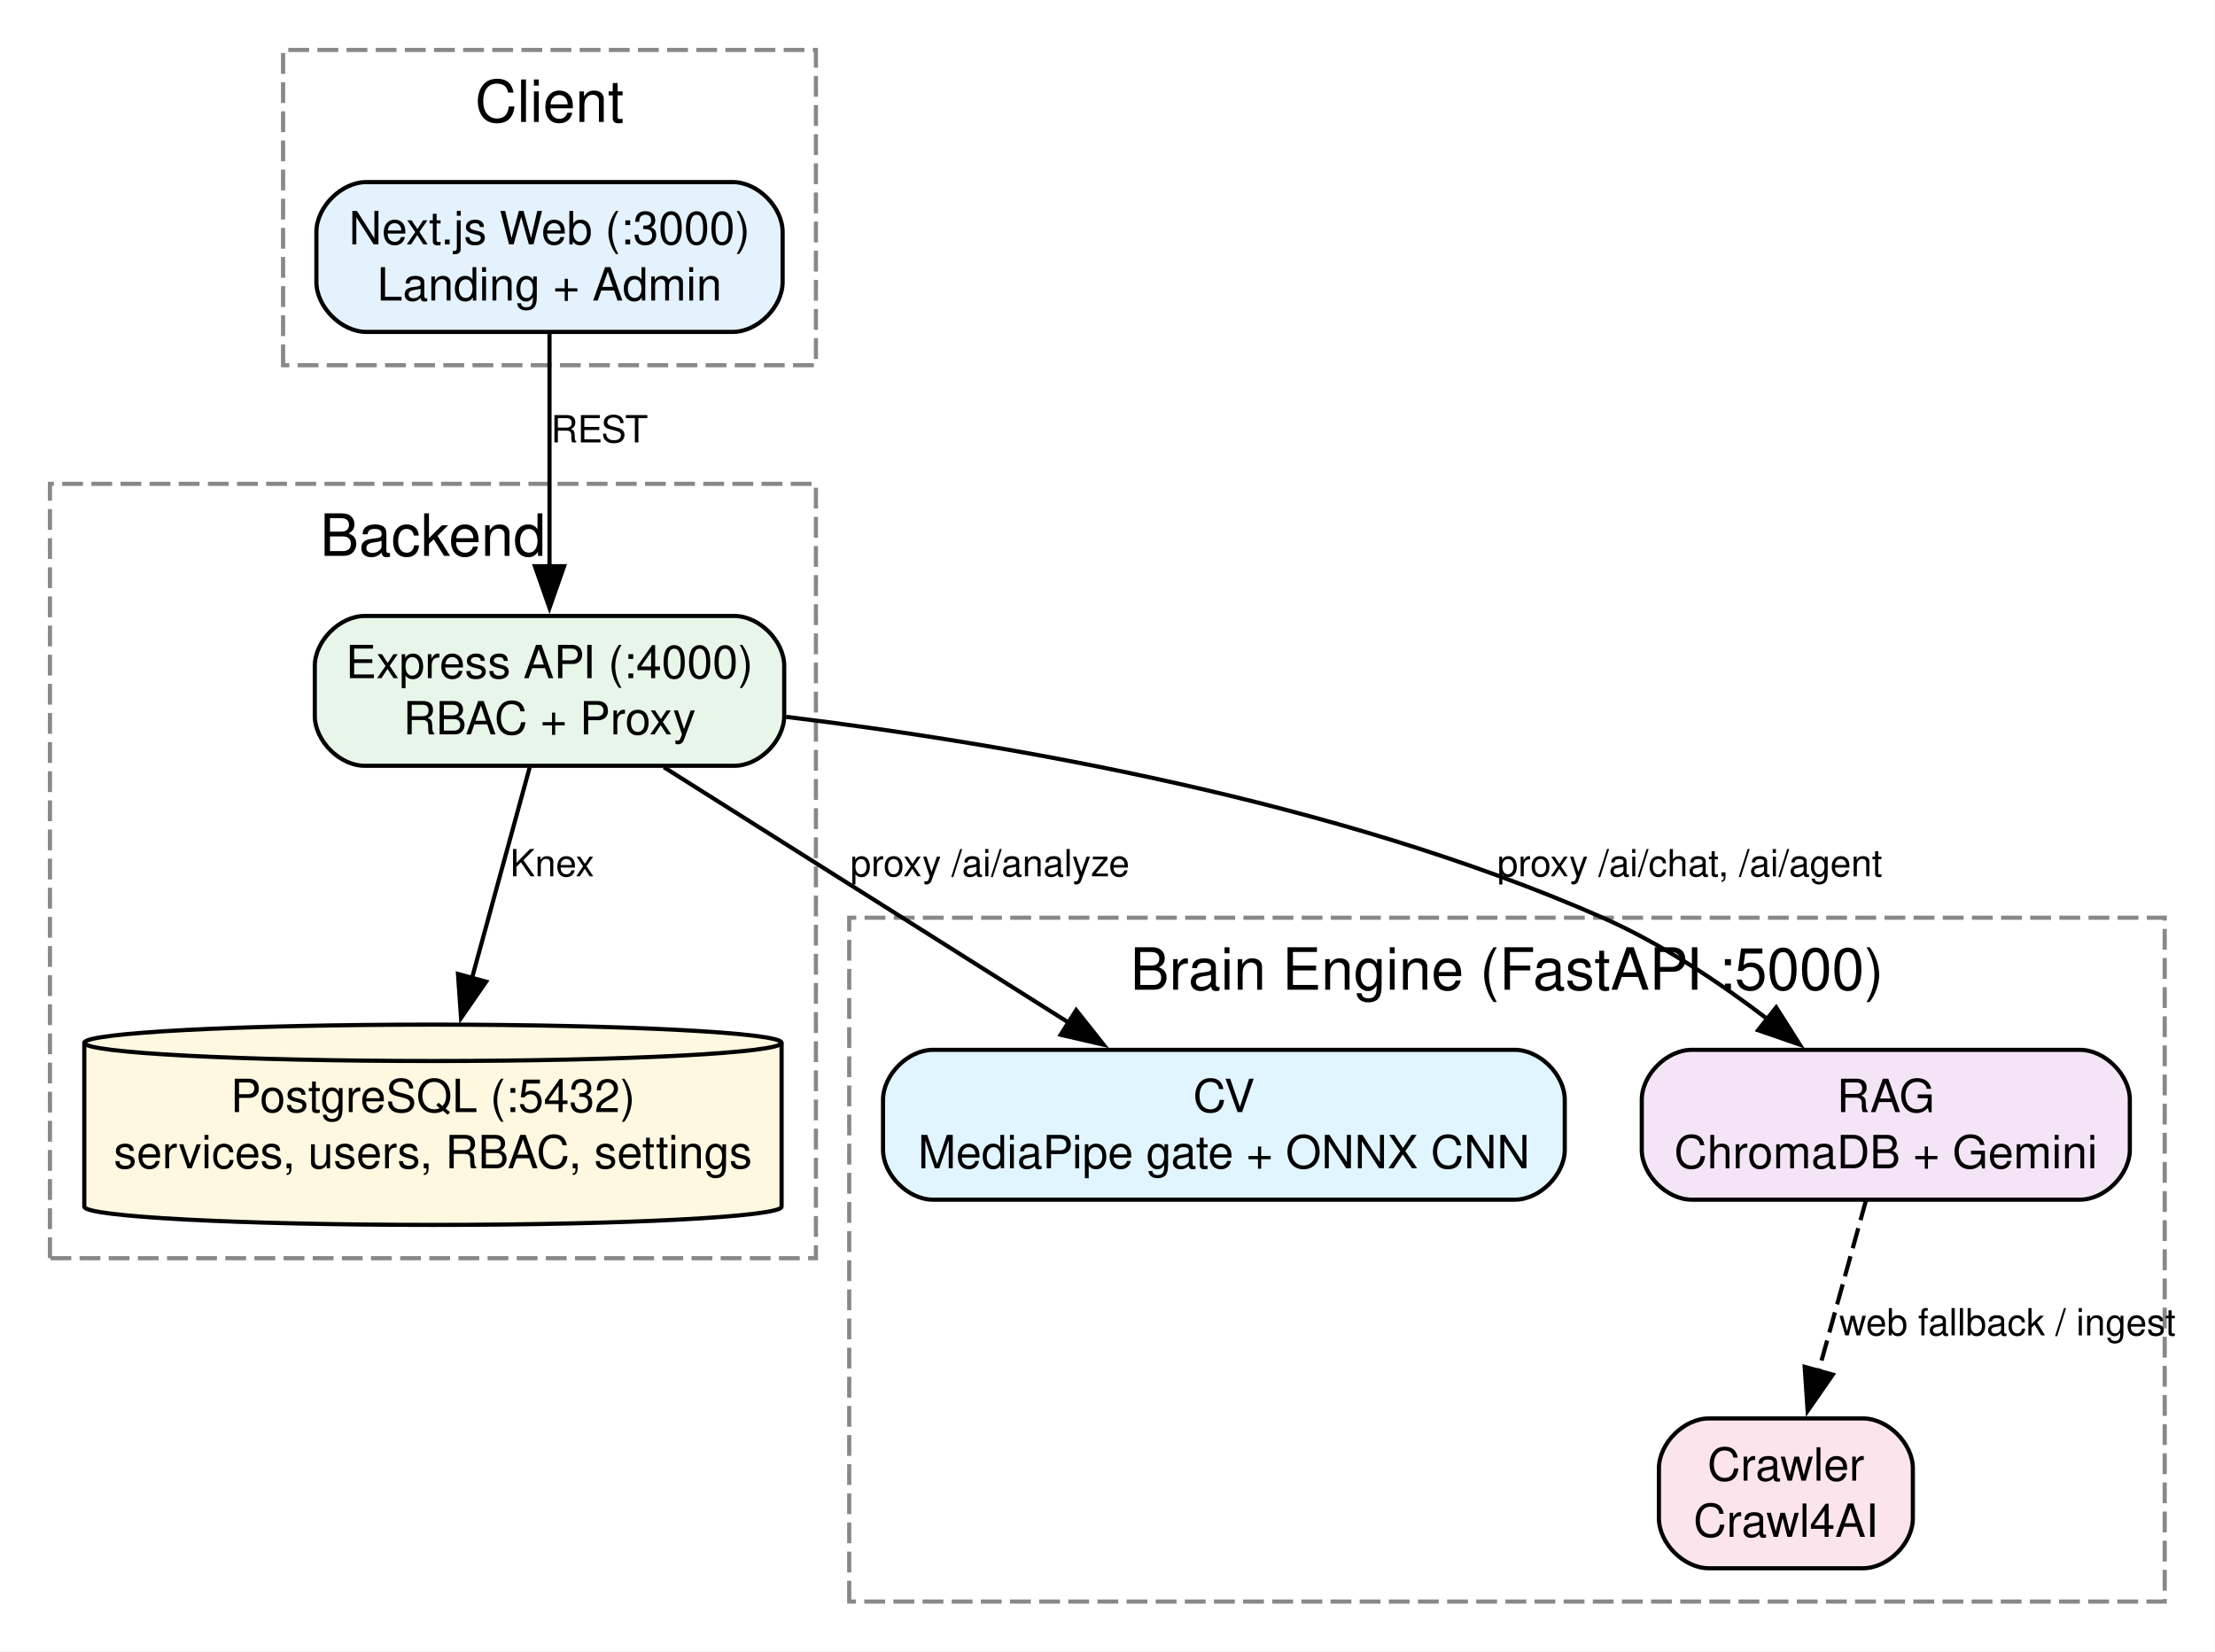
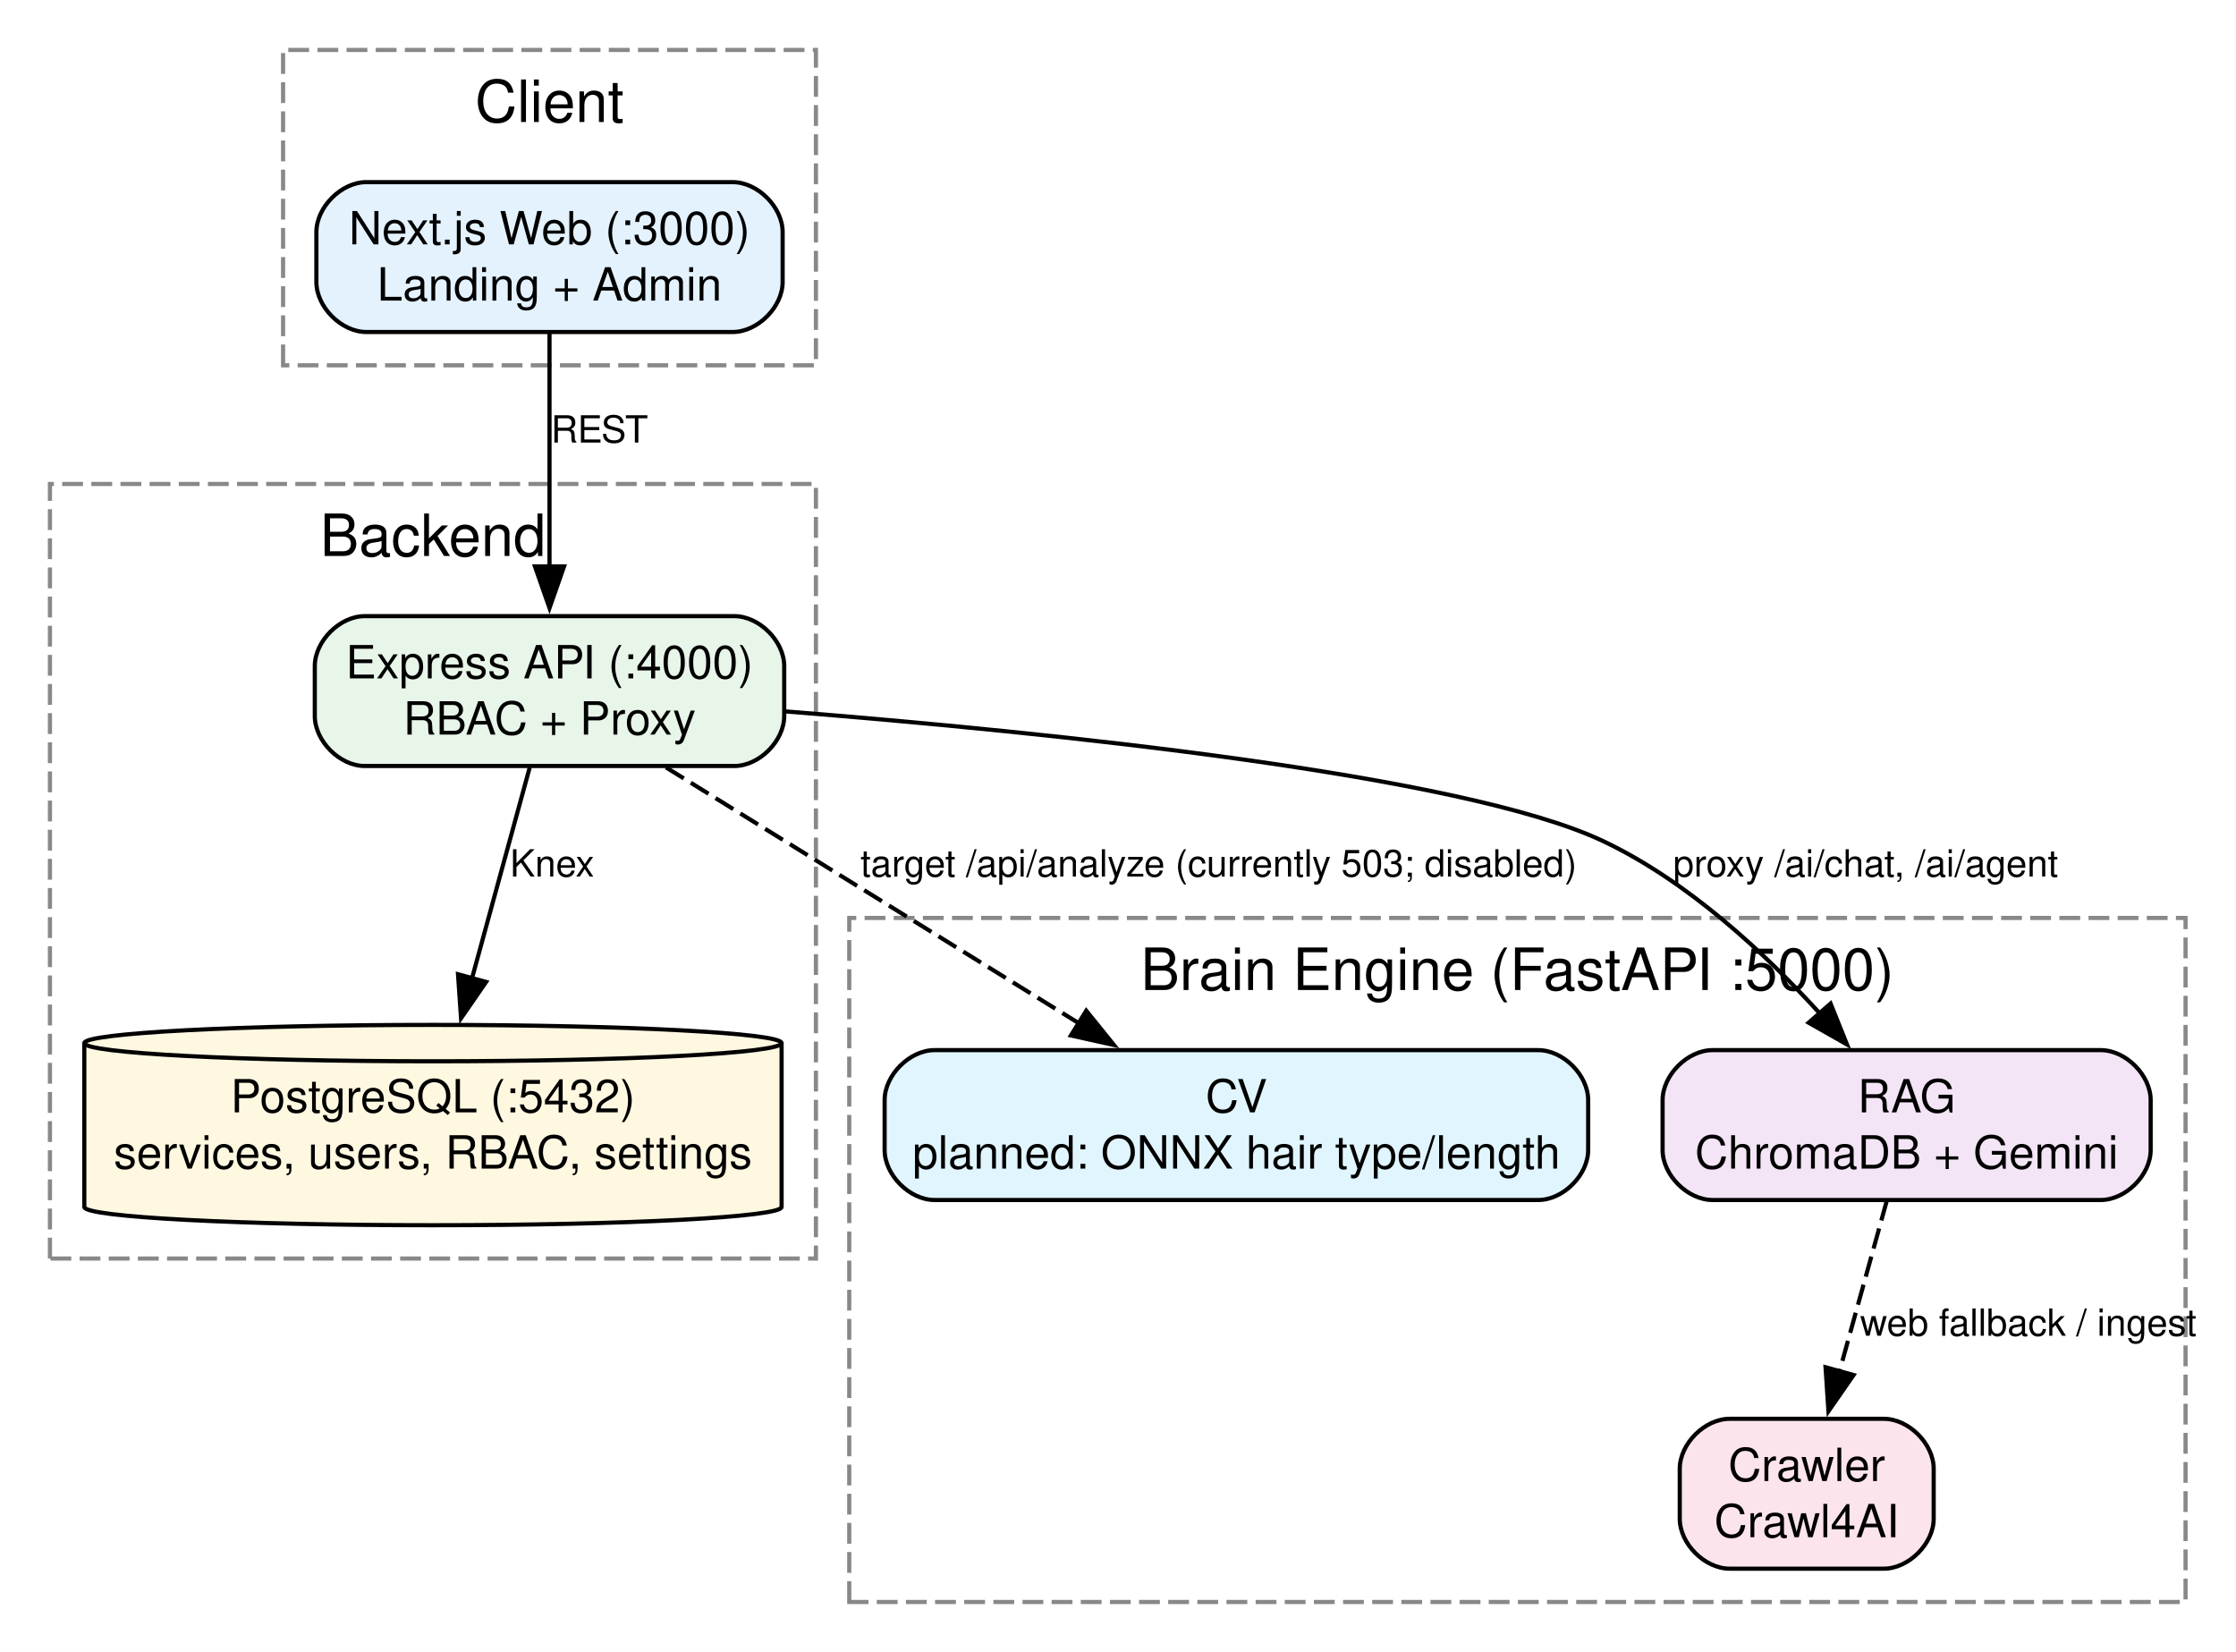
- <svg xmlns="http://www.w3.org/2000/svg" width="2217pt" height="1653pt" viewBox="0.00 0.00 2217.00 1653.00">
+ <svg xmlns="http://www.w3.org/2000/svg" width="2238pt" height="1653pt" viewBox="0.00 0.00 2238.00 1653.00">
  <g id="graph0" class="graph" transform="scale(4.16667 4.16667) rotate(0) translate(4 392.81)">
-     <polygon fill="white" stroke="none" points="-4,4 -4,-392.81 528,-392.81 528,4 -4,4" />
+     <polygon fill="white" stroke="none" points="-4,4 -4,-392.81 533,-392.81 533,4 -4,4" />
    <g id="clust1" class="cluster">
      <polygon fill="white" stroke="#888888" stroke-dasharray="5,2" points="64,-305.06 64,-380.81 192,-380.81 192,-305.06 64,-305.06" />
      <text xml:space="preserve" text-anchor="middle" x="128" y="-363.51" font-family="Helvetica,sans-Serif" font-size="14.00">Client</text>
    </g>
    <g id="clust2" class="cluster">
      <polygon fill="white" stroke="#888888" stroke-dasharray="5,2" points="8,-90.5 8,-276.56 192,-276.56 192,-90.5 8,-90.5" />
      <text xml:space="preserve" text-anchor="middle" x="100" y="-259.26" font-family="Helvetica,sans-Serif" font-size="14.00">Backend</text>
    </g>
    <g id="clust3" class="cluster">
-       <polygon fill="white" stroke="#888888" stroke-dasharray="5,2" points="200,-8 200,-172.31 516,-172.31 516,-8 200,-8" />
-       <text xml:space="preserve" text-anchor="middle" x="358" y="-155.01" font-family="Helvetica,sans-Serif" font-size="14.00">Brain Engine (FastAPI :5000)</text>
+       <polygon fill="white" stroke="#888888" stroke-dasharray="5,2" points="200,-8 200,-172.31 521,-172.31 521,-8 200,-8" />
+       <text xml:space="preserve" text-anchor="middle" x="360.5" y="-155.01" font-family="Helvetica,sans-Serif" font-size="14.00">Brain Engine (FastAPI :5000)</text>
    </g>
    <g id="node1" class="node">
      <path fill="#e3f2fd" stroke="black" d="M172,-349.06C172,-349.06 84,-349.06 84,-349.06 78,-349.06 72,-343.06 72,-337.06 72,-337.06 72,-325.06 72,-325.06 72,-319.06 78,-313.06 84,-313.06 84,-313.06 172,-313.06 172,-313.06 178,-313.06 184,-319.06 184,-325.06 184,-325.06 184,-337.06 184,-337.06 184,-343.06 178,-349.06 172,-349.06" />
      <text xml:space="preserve" text-anchor="middle" x="128" y="-334.11" font-family="Helvetica,sans-Serif" font-size="11.00">Next.js Web (:3000)</text>
      <text xml:space="preserve" text-anchor="middle" x="128" y="-320.61" font-family="Helvetica,sans-Serif" font-size="11.00">Landing + Admin</text>
    </g>
    <g id="node2" class="node">
      <path fill="#e8f5e9" stroke="black" d="M172.38,-244.81C172.38,-244.81 83.62,-244.81 83.62,-244.81 77.62,-244.81 71.62,-238.81 71.62,-232.81 71.62,-232.81 71.62,-220.81 71.62,-220.81 71.62,-214.81 77.62,-208.81 83.62,-208.81 83.62,-208.81 172.38,-208.81 172.38,-208.81 178.38,-208.81 184.38,-214.81 184.38,-220.81 184.38,-220.81 184.38,-232.81 184.38,-232.81 184.38,-238.81 178.38,-244.81 172.38,-244.81" />
      <text xml:space="preserve" text-anchor="middle" x="128" y="-229.86" font-family="Helvetica,sans-Serif" font-size="11.00">Express API (:4000)</text>
      <text xml:space="preserve" text-anchor="middle" x="128" y="-216.36" font-family="Helvetica,sans-Serif" font-size="11.00">RBAC + Proxy</text>
    </g>
    <g id="edge1" class="edge">
      <path fill="none" stroke="black" d="M128,-312.72C128,-297.37 128,-274.66 128,-256.59" />
      <polygon fill="black" stroke="black" points="131.5,-256.76 128,-246.76 124.5,-256.76 131.5,-256.76" />
      <text xml:space="preserve" text-anchor="middle" x="140" y="-286.51" font-family="Helvetica,sans-Serif" font-size="9.00">REST</text>
    </g>
    <g id="node3" class="node">
      <path fill="#fff8e1" stroke="black" d="M183.75,-142.25C183.75,-144.66 146.21,-146.62 100,-146.62 53.79,-146.62 16.25,-144.66 16.25,-142.25 16.25,-142.25 16.25,-102.88 16.25,-102.88 16.25,-100.46 53.79,-98.5 100,-98.5 146.21,-98.5 183.75,-100.46 183.75,-102.88 183.75,-102.88 183.75,-142.25 183.75,-142.25" />
      <path fill="none" stroke="black" d="M183.75,-142.25C183.75,-139.84 146.21,-137.88 100,-137.88 53.79,-137.88 16.25,-139.84 16.25,-142.25" />
      <text xml:space="preserve" text-anchor="middle" x="100" y="-125.61" font-family="Helvetica,sans-Serif" font-size="11.00">PostgreSQL (:5432)</text>
      <text xml:space="preserve" text-anchor="middle" x="100" y="-112.11" font-family="Helvetica,sans-Serif" font-size="11.00">services, users, RBAC, settings</text>
    </g>
    <g id="edge2" class="edge">
      <path fill="none" stroke="black" d="M123.25,-208.47C119.44,-194.54 113.96,-174.56 109.29,-157.48" />
      <polygon fill="black" stroke="black" points="112.77,-156.94 106.75,-148.22 106.02,-158.79 112.77,-156.94" />
      <text xml:space="preserve" text-anchor="middle" x="128.64" y="-182.26" font-family="Helvetica,sans-Serif" font-size="9.00">Knex</text>
    </g>
    <g id="node4" class="node">
-       <path fill="#e1f5fe" stroke="black" d="M359.88,-140.56C359.88,-140.56 220.12,-140.56 220.12,-140.56 214.12,-140.56 208.12,-134.56 208.12,-128.56 208.12,-128.56 208.12,-116.56 208.12,-116.56 208.12,-110.56 214.12,-104.56 220.12,-104.56 220.12,-104.56 359.88,-104.56 359.88,-104.56 365.88,-104.56 371.88,-110.56 371.88,-116.56 371.88,-116.56 371.88,-128.56 371.88,-128.56 371.88,-134.56 365.88,-140.56 359.88,-140.56" />
-       <text xml:space="preserve" text-anchor="middle" x="290" y="-125.61" font-family="Helvetica,sans-Serif" font-size="11.00">CV</text>
-       <text xml:space="preserve" text-anchor="middle" x="290" y="-112.11" font-family="Helvetica,sans-Serif" font-size="11.00">MediaPipe gate + ONNX CNN</text>
+       <path fill="#e1f5fe" stroke="black" d="M365.5,-140.56C365.5,-140.56 220.5,-140.56 220.5,-140.56 214.5,-140.56 208.5,-134.56 208.5,-128.56 208.5,-128.56 208.5,-116.56 208.5,-116.56 208.5,-110.56 214.5,-104.56 220.5,-104.56 220.5,-104.56 365.5,-104.56 365.5,-104.56 371.5,-104.56 377.5,-110.56 377.5,-116.56 377.5,-116.56 377.5,-128.56 377.5,-128.56 377.5,-134.56 371.5,-140.56 365.5,-140.56" />
+       <text xml:space="preserve" text-anchor="middle" x="293" y="-125.61" font-family="Helvetica,sans-Serif" font-size="11.00">CV</text>
+       <text xml:space="preserve" text-anchor="middle" x="293" y="-112.11" font-family="Helvetica,sans-Serif" font-size="11.00">planned: ONNX hair type/length</text>
    </g>
    <g id="edge3" class="edge">
-       <path fill="none" stroke="black" d="M155.48,-208.47C182.25,-191.57 223.12,-165.78 252.79,-147.05" />
-       <polygon fill="black" stroke="black" points="254.52,-150.1 261.1,-141.8 250.78,-144.18 254.52,-150.1" />
-       <text xml:space="preserve" text-anchor="middle" x="233.8" y="-182.26" font-family="Helvetica,sans-Serif" font-size="9.00">proxy /ai/analyze</text>
+       <path fill="none" stroke="black" stroke-dasharray="5,2" d="M155.99,-208.47C183.25,-191.57 224.88,-165.78 255.1,-147.05" />
+       <polygon fill="black" stroke="black" points="256.93,-150.03 263.59,-141.79 253.24,-144.08 256.93,-150.03" />
+       <text xml:space="preserve" text-anchor="middle" x="288.75" y="-182.26" font-family="Helvetica,sans-Serif" font-size="9.00">target /api/analyze (currently 503; disabled)</text>
    </g>
    <g id="node5" class="node">
-       <path fill="#f3e5f5" stroke="black" d="M495.62,-140.56C495.62,-140.56 402.38,-140.56 402.38,-140.56 396.38,-140.56 390.38,-134.56 390.38,-128.56 390.38,-128.56 390.38,-116.56 390.38,-116.56 390.38,-110.56 396.38,-104.56 402.38,-104.56 402.38,-104.56 495.62,-104.56 495.62,-104.56 501.62,-104.56 507.62,-110.56 507.62,-116.56 507.62,-116.56 507.62,-128.56 507.62,-128.56 507.62,-134.56 501.62,-140.56 495.62,-140.56" />
-       <text xml:space="preserve" text-anchor="middle" x="449" y="-125.61" font-family="Helvetica,sans-Serif" font-size="11.00">RAG</text>
-       <text xml:space="preserve" text-anchor="middle" x="449" y="-112.11" font-family="Helvetica,sans-Serif" font-size="11.00">ChromaDB + Gemini</text>
+       <path fill="#f3e5f5" stroke="black" d="M500.62,-140.56C500.62,-140.56 407.38,-140.56 407.38,-140.56 401.38,-140.56 395.38,-134.56 395.38,-128.56 395.38,-128.56 395.38,-116.56 395.38,-116.56 395.38,-110.56 401.38,-104.56 407.38,-104.56 407.38,-104.56 500.62,-104.56 500.62,-104.56 506.62,-104.56 512.62,-110.56 512.62,-116.56 512.62,-116.56 512.62,-128.56 512.62,-128.56 512.62,-134.56 506.62,-140.56 500.62,-140.56" />
+       <text xml:space="preserve" text-anchor="middle" x="454" y="-125.61" font-family="Helvetica,sans-Serif" font-size="11.00">RAG</text>
+       <text xml:space="preserve" text-anchor="middle" x="454" y="-112.11" font-family="Helvetica,sans-Serif" font-size="11.00">ChromaDB + Gemini</text>
    </g>
    <g id="edge4" class="edge">
-       <path fill="none" stroke="black" d="M184.83,-220.57C237.5,-214.16 317.12,-200.47 381,-172.31 395.05,-166.12 409.1,-156.72 420.74,-147.83" />
-       <polygon fill="black" stroke="black" points="422.67,-150.77 428.34,-141.82 418.33,-145.28 422.67,-150.77" />
-       <text xml:space="preserve" text-anchor="middle" x="401.91" y="-182.26" font-family="Helvetica,sans-Serif" font-size="9.00">proxy /ai/chat, /ai/agent</text>
+       <path fill="none" stroke="black" d="M184.62,-221.93C248.3,-216.87 347.22,-206.76 381,-190.81 401.45,-181.16 420.12,-163.73 433.46,-149.03" />
+       <polygon fill="black" stroke="black" points="435.73,-151.75 439.67,-141.92 430.46,-147.15 435.73,-151.75" />
+       <text xml:space="preserve" text-anchor="middle" x="444.16" y="-182.26" font-family="Helvetica,sans-Serif" font-size="9.00">proxy /ai/chat, /ai/agent</text>
    </g>
    <g id="node6" class="node">
-       <path fill="#fce4ec" stroke="black" d="M443.5,-52C443.5,-52 406.5,-52 406.5,-52 400.5,-52 394.5,-46 394.5,-40 394.5,-40 394.5,-28 394.5,-28 394.5,-22 400.5,-16 406.5,-16 406.5,-16 443.5,-16 443.5,-16 449.5,-16 455.5,-22 455.5,-28 455.5,-28 455.5,-40 455.5,-40 455.5,-46 449.5,-52 443.5,-52" />
-       <text xml:space="preserve" text-anchor="middle" x="425" y="-37.05" font-family="Helvetica,sans-Serif" font-size="11.00">Crawler</text>
-       <text xml:space="preserve" text-anchor="middle" x="425" y="-23.55" font-family="Helvetica,sans-Serif" font-size="11.00">Crawl4AI</text>
+       <path fill="#fce4ec" stroke="black" d="M448.5,-52C448.5,-52 411.5,-52 411.5,-52 405.5,-52 399.5,-46 399.5,-40 399.5,-40 399.5,-28 399.5,-28 399.5,-22 405.5,-16 411.5,-16 411.5,-16 448.5,-16 448.5,-16 454.5,-16 460.5,-22 460.5,-28 460.5,-28 460.5,-40 460.5,-40 460.5,-46 454.5,-52 448.5,-52" />
+       <text xml:space="preserve" text-anchor="middle" x="430" y="-37.05" font-family="Helvetica,sans-Serif" font-size="11.00">Crawler</text>
+       <text xml:space="preserve" text-anchor="middle" x="430" y="-23.55" font-family="Helvetica,sans-Serif" font-size="11.00">Crawl4AI</text>
    </g>
    <g id="edge5" class="edge">
-       <path fill="none" stroke="black" stroke-dasharray="5,2" d="M444.26,-104.46C440.99,-92.68 436.58,-76.76 432.8,-63.13" />
-       <polygon fill="black" stroke="black" points="436.26,-62.52 430.22,-53.82 429.52,-64.39 436.26,-62.52" />
-       <text xml:space="preserve" text-anchor="middle" x="478.25" y="-71.95" font-family="Helvetica,sans-Serif" font-size="9.00">web fallback / ingest</text>
+       <path fill="none" stroke="black" stroke-dasharray="5,2" d="M449.26,-104.46C445.99,-92.68 441.58,-76.76 437.8,-63.13" />
+       <polygon fill="black" stroke="black" points="441.26,-62.52 435.22,-53.82 434.52,-64.39 441.26,-62.52" />
+       <text xml:space="preserve" text-anchor="middle" x="483.25" y="-71.95" font-family="Helvetica,sans-Serif" font-size="9.00">web fallback / ingest</text>
    </g>
  </g>
</svg>
